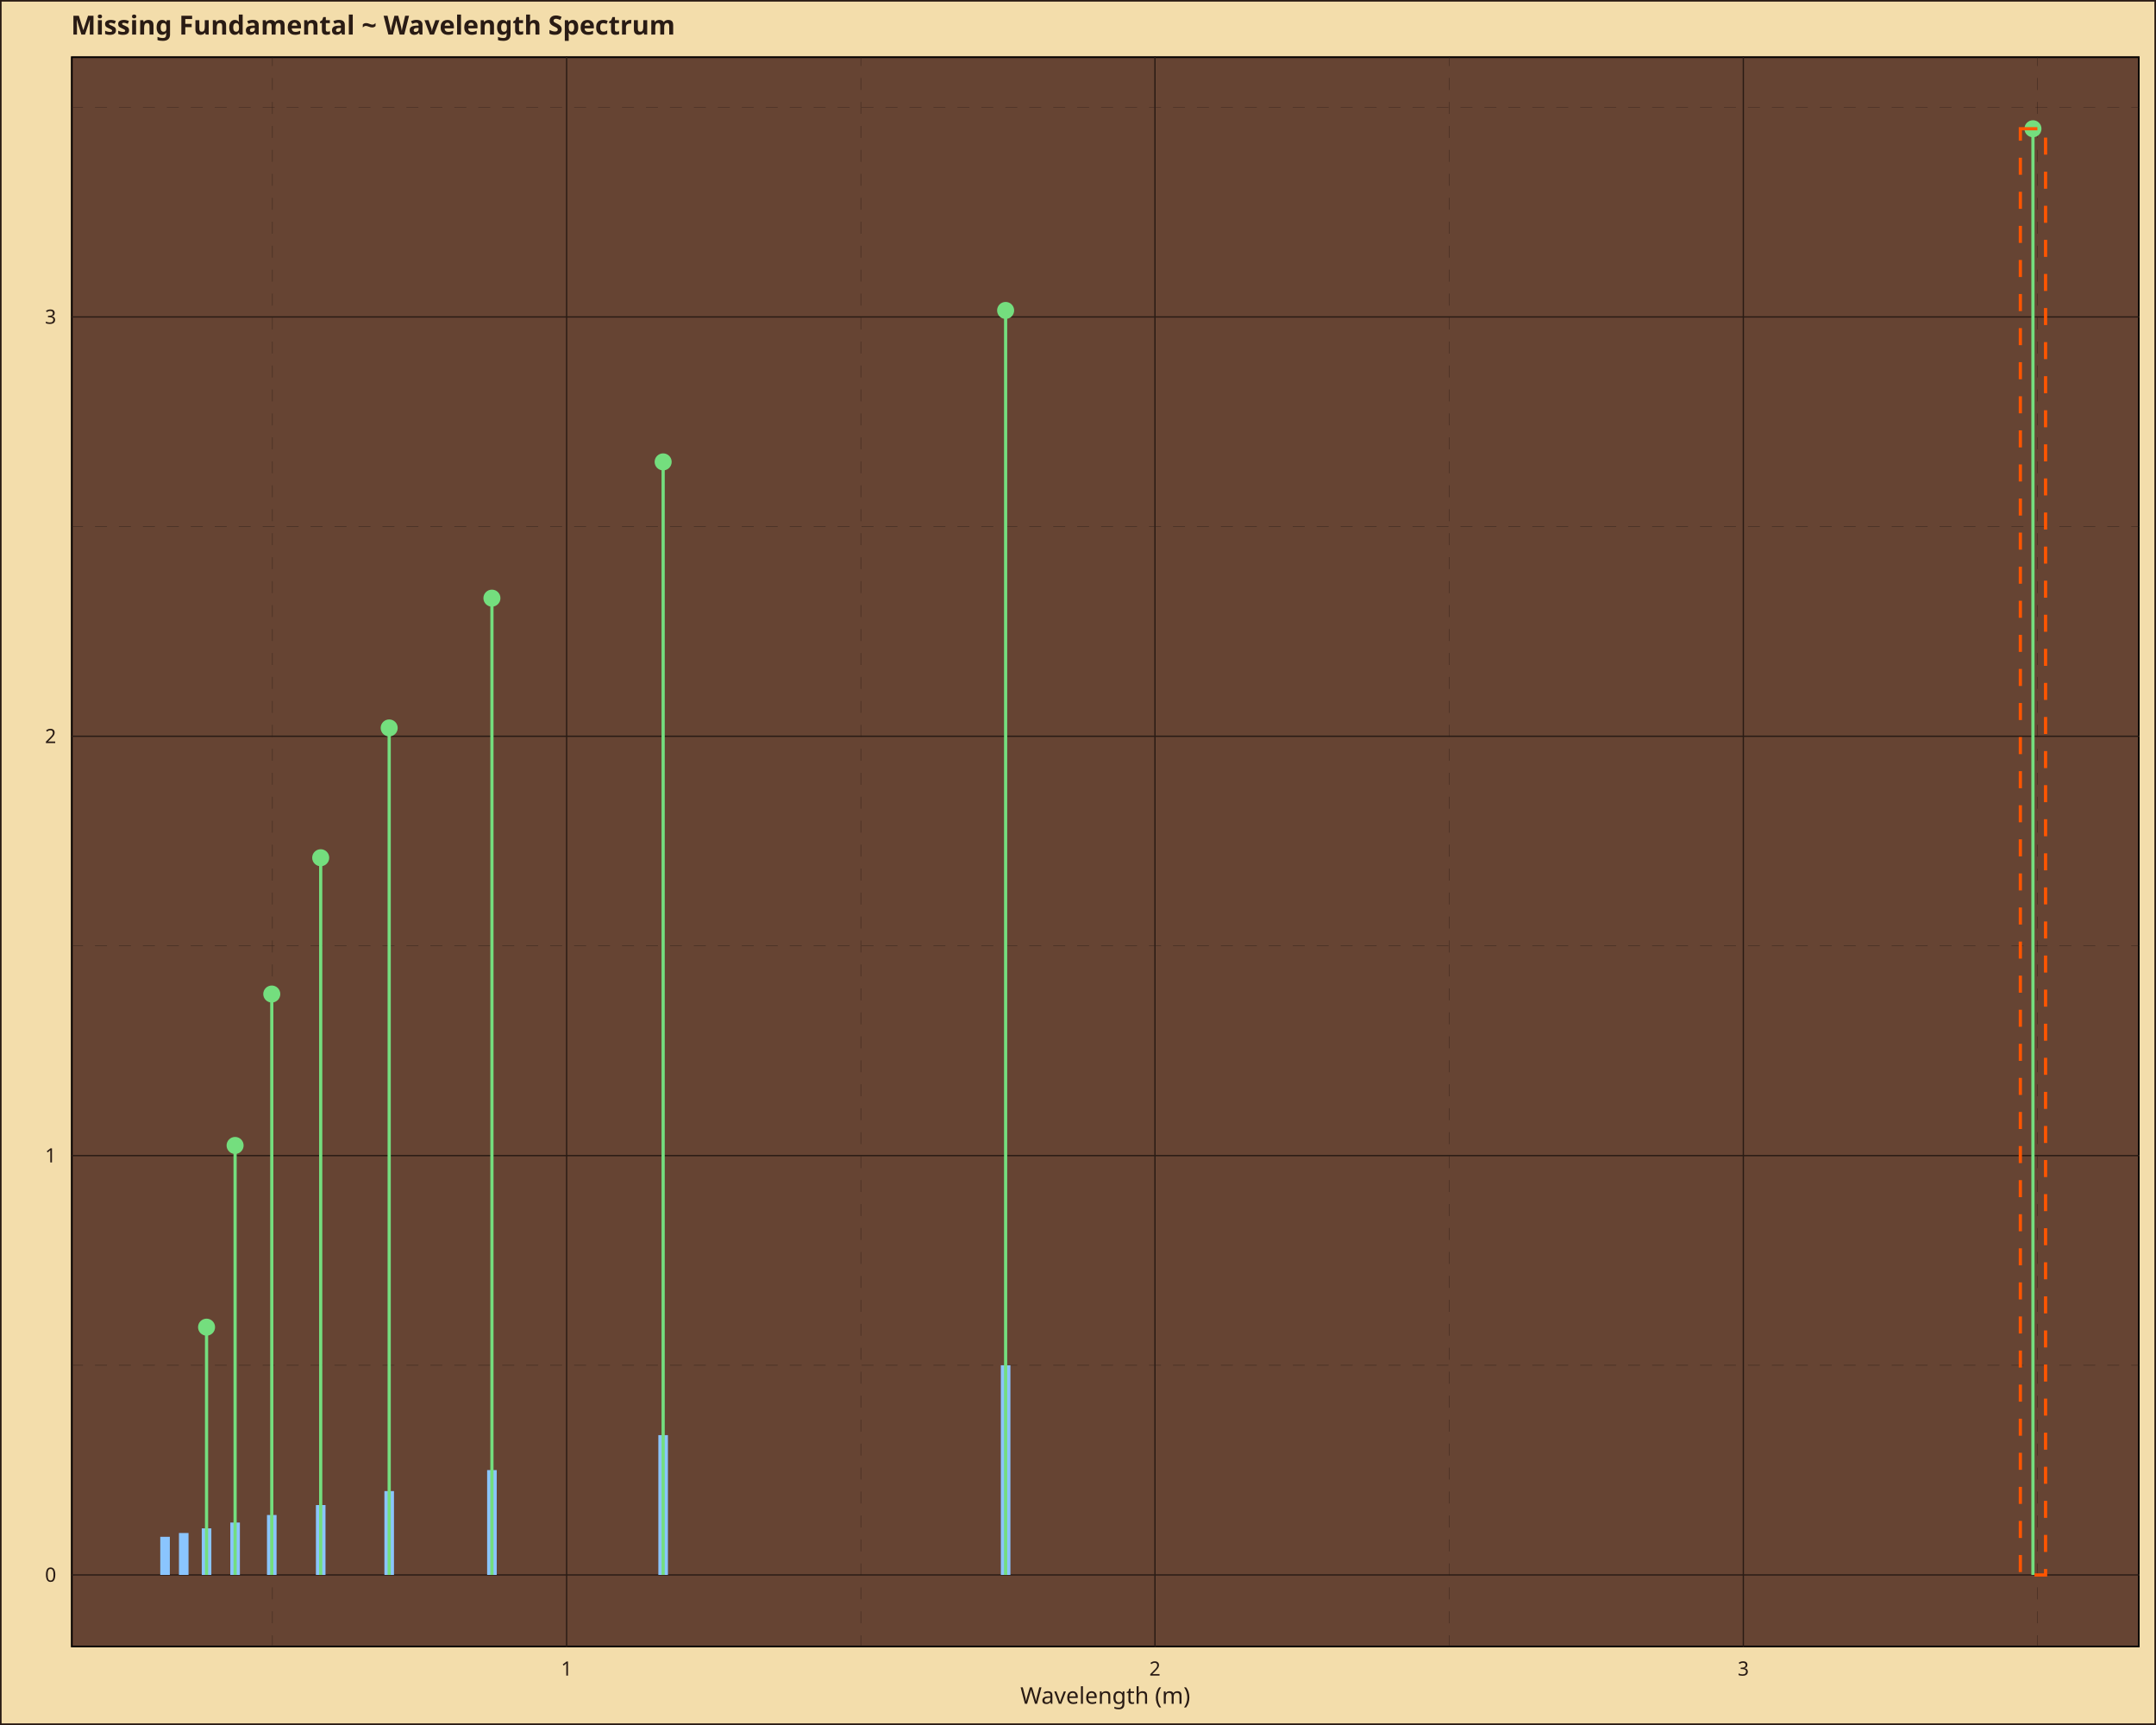
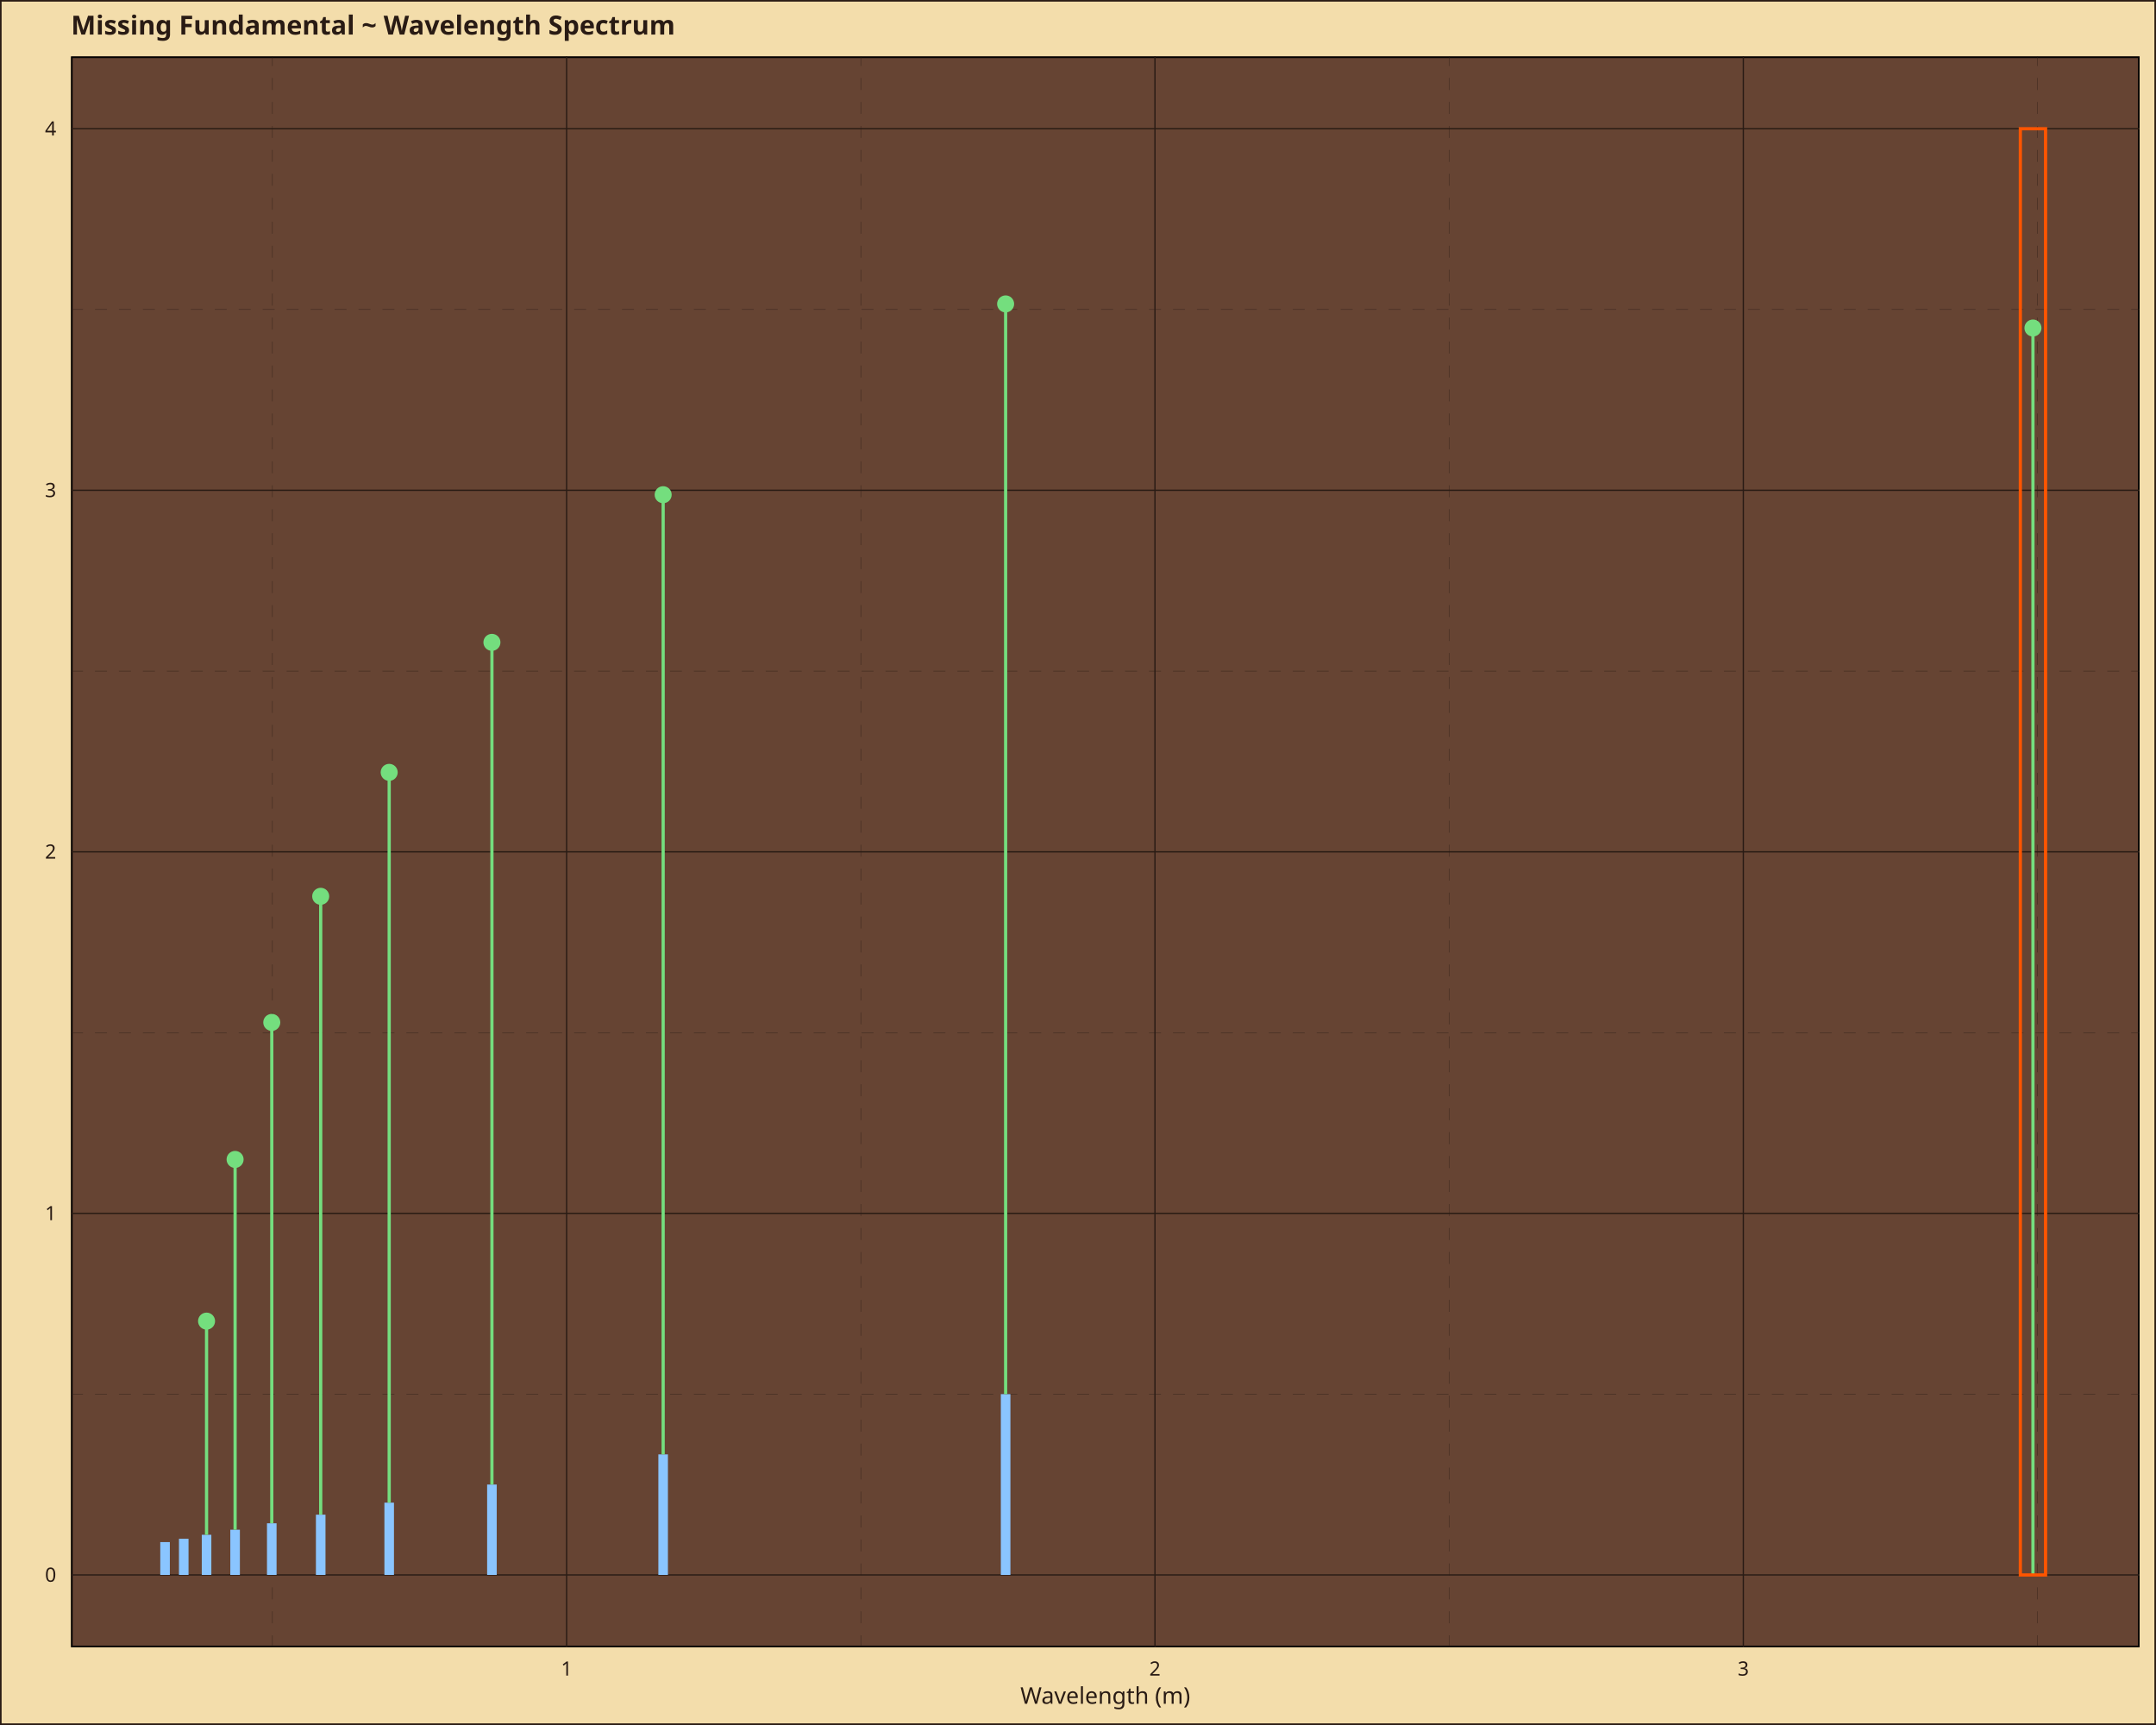
<svg xmlns="http://www.w3.org/2000/svg" class="svglite" data-engine-version="2.0" width="720.00pt" height="576.00pt" viewBox="0 0 720.00 576.00">
  <defs>
    <style type="text/css">
    .svglite line, .svglite polyline, .svglite polygon, .svglite path, .svglite rect, .svglite circle {
      fill: none;
      stroke: #000000;
      stroke-linecap: round;
      stroke-linejoin: round;
      stroke-miterlimit: 10.00;
    }
  </style>
  </defs>
  <rect width="100%" height="100%" style="stroke: none; fill: #FFFFFF;" />
  <defs>
    <clipPath id="cpMC4wMHw3MjAuMDB8MC4wMHw1NzYuMDA=">
      <rect x="0.00" y="0.00" width="720.00" height="576.00" />
    </clipPath>
  </defs>
  <g clip-path="url(#cpMC4wMHw3MjAuMDB8MC4wMHw1NzYuMDA=)">
    <rect x="0.00" y="0.00" width="720.00" height="576.00" style="stroke-width: 1.07; stroke: #291B14; fill: #F3DDAB;" />
  </g>
  <defs>
    <clipPath id="cpMjMuNzJ8NzE0LjUyfDE4Ljg0fDU1MC4wNA==">
      <rect x="23.72" y="18.84" width="690.80" height="531.20" />
    </clipPath>
  </defs>
  <g clip-path="url(#cpMjMuNzJ8NzE0LjUyfDE4Ljg0fDU1MC4wNA==)">
    <rect x="23.72" y="18.84" width="690.80" height="531.20" style="stroke-width: 1.07; fill: #664433;" />
-     <polyline points="23.72,455.88 714.52,455.88 " style="stroke-width: 0.11; stroke: #291B14; stroke-dasharray: 4.00,4.00; stroke-linecap: butt;" />
-     <polyline points="23.72,315.86 714.52,315.86 " style="stroke-width: 0.11; stroke: #291B14; stroke-dasharray: 4.00,4.00; stroke-linecap: butt;" />
-     <polyline points="23.72,175.84 714.52,175.84 " style="stroke-width: 0.11; stroke: #291B14; stroke-dasharray: 4.00,4.00; stroke-linecap: butt;" />
-     <polyline points="23.72,35.82 714.52,35.82 " style="stroke-width: 0.11; stroke: #291B14; stroke-dasharray: 4.00,4.00; stroke-linecap: butt;" />
+     <polyline points="23.72,465.53 714.52,465.53 " style="stroke-width: 0.11; stroke: #291B14; stroke-dasharray: 4.00,4.00; stroke-linecap: butt;" />
+     <polyline points="23.72,344.80 714.52,344.80 " style="stroke-width: 0.11; stroke: #291B14; stroke-dasharray: 4.00,4.00; stroke-linecap: butt;" />
+     <polyline points="23.72,224.08 714.52,224.08 " style="stroke-width: 0.11; stroke: #291B14; stroke-dasharray: 4.00,4.00; stroke-linecap: butt;" />
+     <polyline points="23.72,103.35 714.52,103.35 " style="stroke-width: 0.11; stroke: #291B14; stroke-dasharray: 4.00,4.00; stroke-linecap: butt;" />
    <polyline points="90.98,550.04 90.98,18.84 " style="stroke-width: 0.11; stroke: #291B14; stroke-dasharray: 4.00,4.00; stroke-linecap: butt;" />
    <polyline points="287.46,550.04 287.46,18.84 " style="stroke-width: 0.11; stroke: #291B14; stroke-dasharray: 4.00,4.00; stroke-linecap: butt;" />
    <polyline points="483.94,550.04 483.94,18.84 " style="stroke-width: 0.11; stroke: #291B14; stroke-dasharray: 4.00,4.00; stroke-linecap: butt;" />
    <polyline points="680.43,550.04 680.43,18.84 " style="stroke-width: 0.11; stroke: #291B14; stroke-dasharray: 4.00,4.00; stroke-linecap: butt;" />
    <polyline points="23.72,525.89 714.52,525.89 " style="stroke-width: 0.43; stroke: #291B14; stroke-linecap: butt;" />
-     <polyline points="23.72,385.87 714.52,385.87 " style="stroke-width: 0.43; stroke: #291B14; stroke-linecap: butt;" />
-     <polyline points="23.72,245.85 714.52,245.85 " style="stroke-width: 0.43; stroke: #291B14; stroke-linecap: butt;" />
-     <polyline points="23.72,105.83 714.52,105.83 " style="stroke-width: 0.43; stroke: #291B14; stroke-linecap: butt;" />
+     <polyline points="23.72,405.17 714.52,405.17 " style="stroke-width: 0.43; stroke: #291B14; stroke-linecap: butt;" />
+     <polyline points="23.72,284.44 714.52,284.44 " style="stroke-width: 0.43; stroke: #291B14; stroke-linecap: butt;" />
+     <polyline points="23.72,163.71 714.52,163.71 " style="stroke-width: 0.43; stroke: #291B14; stroke-linecap: butt;" />
+     <polyline points="23.72,42.99 714.52,42.99 " style="stroke-width: 0.43; stroke: #291B14; stroke-linecap: butt;" />
    <polyline points="189.22,550.04 189.22,18.84 " style="stroke-width: 0.43; stroke: #291B14; stroke-linecap: butt;" />
    <polyline points="385.70,550.04 385.70,18.84 " style="stroke-width: 0.43; stroke: #291B14; stroke-linecap: butt;" />
    <polyline points="582.19,550.04 582.19,18.84 " style="stroke-width: 0.43; stroke: #291B14; stroke-linecap: butt;" />
-     <line x1="55.12" y1="513.16" x2="55.12" y2="525.89" style="stroke-width: 3.20; stroke: #8AC5FF; stroke-linecap: butt;" />
-     <line x1="61.36" y1="511.89" x2="61.36" y2="525.89" style="stroke-width: 3.20; stroke: #8AC5FF; stroke-linecap: butt;" />
-     <line x1="68.98" y1="510.34" x2="68.98" y2="525.89" style="stroke-width: 3.20; stroke: #8AC5FF; stroke-linecap: butt;" />
-     <line x1="78.51" y1="508.39" x2="78.51" y2="525.89" style="stroke-width: 3.20; stroke: #8AC5FF; stroke-linecap: butt;" />
-     <line x1="90.76" y1="505.89" x2="90.76" y2="525.89" style="stroke-width: 3.20; stroke: #8AC5FF; stroke-linecap: butt;" />
-     <line x1="107.10" y1="502.56" x2="107.10" y2="525.89" style="stroke-width: 3.20; stroke: #8AC5FF; stroke-linecap: butt;" />
-     <line x1="129.97" y1="497.89" x2="129.97" y2="525.89" style="stroke-width: 3.20; stroke: #8AC5FF; stroke-linecap: butt;" />
-     <line x1="164.28" y1="490.89" x2="164.28" y2="525.89" style="stroke-width: 3.20; stroke: #8AC5FF; stroke-linecap: butt;" />
-     <line x1="221.46" y1="479.22" x2="221.46" y2="525.89" style="stroke-width: 3.20; stroke: #8AC5FF; stroke-linecap: butt;" />
-     <line x1="335.83" y1="455.88" x2="335.83" y2="525.89" style="stroke-width: 3.20; stroke: #8AC5FF; stroke-linecap: butt;" />
-     <line x1="68.98" y1="525.89" x2="68.98" y2="443.16" style="stroke-width: 1.07; stroke: #74DE7E; stroke-linecap: butt;" />
-     <line x1="78.51" y1="525.89" x2="78.51" y2="382.48" style="stroke-width: 1.07; stroke: #74DE7E; stroke-linecap: butt;" />
-     <line x1="90.76" y1="525.89" x2="90.76" y2="331.92" style="stroke-width: 1.07; stroke: #74DE7E; stroke-linecap: butt;" />
-     <line x1="107.10" y1="525.89" x2="107.10" y2="286.41" style="stroke-width: 1.07; stroke: #74DE7E; stroke-linecap: butt;" />
-     <line x1="129.97" y1="525.89" x2="129.97" y2="243.07" style="stroke-width: 1.07; stroke: #74DE7E; stroke-linecap: butt;" />
-     <line x1="164.28" y1="525.89" x2="164.28" y2="199.73" style="stroke-width: 1.07; stroke: #74DE7E; stroke-linecap: butt;" />
-     <line x1="221.46" y1="525.89" x2="221.46" y2="154.23" style="stroke-width: 1.07; stroke: #74DE7E; stroke-linecap: butt;" />
-     <line x1="335.83" y1="525.89" x2="335.83" y2="103.66" style="stroke-width: 1.07; stroke: #74DE7E; stroke-linecap: butt;" />
-     <line x1="678.91" y1="525.89" x2="678.91" y2="42.99" style="stroke-width: 1.07; stroke: #74DE7E; stroke-linecap: butt;" />
-     <circle cx="68.98" cy="443.16" r="2.49" style="stroke-width: 0.71; stroke: #74DE7E; fill: #74DE7E;" />
-     <circle cx="78.51" cy="382.48" r="2.49" style="stroke-width: 0.71; stroke: #74DE7E; fill: #74DE7E;" />
-     <circle cx="90.76" cy="331.92" r="2.49" style="stroke-width: 0.71; stroke: #74DE7E; fill: #74DE7E;" />
-     <circle cx="107.10" cy="286.41" r="2.49" style="stroke-width: 0.71; stroke: #74DE7E; fill: #74DE7E;" />
-     <circle cx="129.97" cy="243.07" r="2.49" style="stroke-width: 0.71; stroke: #74DE7E; fill: #74DE7E;" />
-     <circle cx="164.28" cy="199.73" r="2.49" style="stroke-width: 0.71; stroke: #74DE7E; fill: #74DE7E;" />
-     <circle cx="221.46" cy="154.23" r="2.49" style="stroke-width: 0.71; stroke: #74DE7E; fill: #74DE7E;" />
-     <circle cx="335.83" cy="103.66" r="2.49" style="stroke-width: 0.71; stroke: #74DE7E; fill: #74DE7E;" />
-     <circle cx="678.91" cy="42.99" r="2.49" style="stroke-width: 0.71; stroke: #74DE7E; fill: #74DE7E;" />
-     <rect x="674.70" y="42.99" width="8.42" height="482.91" style="stroke-width: 1.07; stroke: #FF5500; stroke-dasharray: 5.69,5.69; stroke-linecap: butt; stroke-linejoin: miter;" />
+     <line x1="55.12" y1="514.92" x2="55.12" y2="525.89" style="stroke-width: 3.20; stroke: #8AC5FF; stroke-linecap: butt;" />
+     <line x1="61.36" y1="513.82" x2="61.36" y2="525.89" style="stroke-width: 3.20; stroke: #8AC5FF; stroke-linecap: butt;" />
+     <line x1="68.98" y1="512.48" x2="68.98" y2="525.89" style="stroke-width: 3.20; stroke: #8AC5FF; stroke-linecap: butt;" />
+     <line x1="78.51" y1="510.80" x2="78.51" y2="525.89" style="stroke-width: 3.20; stroke: #8AC5FF; stroke-linecap: butt;" />
+     <line x1="90.76" y1="508.65" x2="90.76" y2="525.89" style="stroke-width: 3.20; stroke: #8AC5FF; stroke-linecap: butt;" />
+     <line x1="107.10" y1="505.77" x2="107.10" y2="525.89" style="stroke-width: 3.20; stroke: #8AC5FF; stroke-linecap: butt;" />
+     <line x1="129.97" y1="501.75" x2="129.97" y2="525.89" style="stroke-width: 3.20; stroke: #8AC5FF; stroke-linecap: butt;" />
+     <line x1="164.28" y1="495.71" x2="164.28" y2="525.89" style="stroke-width: 3.20; stroke: #8AC5FF; stroke-linecap: butt;" />
+     <line x1="221.46" y1="485.65" x2="221.46" y2="525.89" style="stroke-width: 3.20; stroke: #8AC5FF; stroke-linecap: butt;" />
+     <line x1="335.83" y1="465.53" x2="335.83" y2="525.89" style="stroke-width: 3.20; stroke: #8AC5FF; stroke-linecap: butt;" />
+     <line x1="68.98" y1="512.48" x2="68.98" y2="441.14" style="stroke-width: 1.07; stroke: #74DE7E; stroke-linecap: butt;" />
+     <line x1="78.51" y1="510.80" x2="78.51" y2="387.15" style="stroke-width: 1.07; stroke: #74DE7E; stroke-linecap: butt;" />
+     <line x1="90.76" y1="508.65" x2="90.76" y2="341.40" style="stroke-width: 1.07; stroke: #74DE7E; stroke-linecap: butt;" />
+     <line x1="107.10" y1="505.77" x2="107.10" y2="299.29" style="stroke-width: 1.07; stroke: #74DE7E; stroke-linecap: butt;" />
+     <line x1="129.97" y1="501.75" x2="129.97" y2="257.90" style="stroke-width: 1.07; stroke: #74DE7E; stroke-linecap: butt;" />
+     <line x1="164.28" y1="495.71" x2="164.28" y2="214.49" style="stroke-width: 1.07; stroke: #74DE7E; stroke-linecap: butt;" />
+     <line x1="221.46" y1="485.65" x2="221.46" y2="165.19" style="stroke-width: 1.07; stroke: #74DE7E; stroke-linecap: butt;" />
+     <line x1="335.83" y1="465.53" x2="335.83" y2="101.48" style="stroke-width: 1.07; stroke: #74DE7E; stroke-linecap: butt;" />
+     <line x1="678.91" y1="525.89" x2="678.91" y2="109.53" style="stroke-width: 1.07; stroke: #74DE7E; stroke-linecap: butt;" />
+     <circle cx="68.98" cy="441.14" r="2.49" style="stroke-width: 0.71; stroke: #74DE7E; fill: #74DE7E;" />
+     <circle cx="78.51" cy="387.15" r="2.49" style="stroke-width: 0.71; stroke: #74DE7E; fill: #74DE7E;" />
+     <circle cx="90.76" cy="341.40" r="2.49" style="stroke-width: 0.71; stroke: #74DE7E; fill: #74DE7E;" />
+     <circle cx="107.10" cy="299.29" r="2.49" style="stroke-width: 0.71; stroke: #74DE7E; fill: #74DE7E;" />
+     <circle cx="129.97" cy="257.90" r="2.49" style="stroke-width: 0.71; stroke: #74DE7E; fill: #74DE7E;" />
+     <circle cx="164.28" cy="214.49" r="2.49" style="stroke-width: 0.71; stroke: #74DE7E; fill: #74DE7E;" />
+     <circle cx="221.46" cy="165.19" r="2.49" style="stroke-width: 0.71; stroke: #74DE7E; fill: #74DE7E;" />
+     <circle cx="335.83" cy="101.48" r="2.49" style="stroke-width: 0.71; stroke: #74DE7E; fill: #74DE7E;" />
+     <circle cx="678.91" cy="109.53" r="2.49" style="stroke-width: 0.71; stroke: #74DE7E; fill: #74DE7E;" />
+     <rect x="674.70" y="42.99" width="8.42" height="482.91" style="stroke-width: 1.07; stroke: #FF5500; stroke-linecap: butt; stroke-linejoin: miter;" />
  </g>
  <g clip-path="url(#cpMC4wMHw3MjAuMDB8MC4wMHw1NzYuMDA=)">
    <text x="18.79" y="528.17" text-anchor="end" style="font-size: 6.60px; fill: #291B14; font-family: sans;" textLength="3.67px" lengthAdjust="spacingAndGlyphs">0</text>
-     <text x="18.79" y="388.15" text-anchor="end" style="font-size: 6.60px; fill: #291B14; font-family: sans;" textLength="3.67px" lengthAdjust="spacingAndGlyphs">1</text>
-     <text x="18.79" y="248.13" text-anchor="end" style="font-size: 6.60px; fill: #291B14; font-family: sans;" textLength="3.67px" lengthAdjust="spacingAndGlyphs">2</text>
-     <text x="18.79" y="108.11" text-anchor="end" style="font-size: 6.60px; fill: #291B14; font-family: sans;" textLength="3.67px" lengthAdjust="spacingAndGlyphs">3</text>
+     <text x="18.79" y="407.44" text-anchor="end" style="font-size: 6.60px; fill: #291B14; font-family: sans;" textLength="3.67px" lengthAdjust="spacingAndGlyphs">1</text>
+     <text x="18.79" y="286.71" text-anchor="end" style="font-size: 6.60px; fill: #291B14; font-family: sans;" textLength="3.67px" lengthAdjust="spacingAndGlyphs">2</text>
+     <text x="18.79" y="165.99" text-anchor="end" style="font-size: 6.60px; fill: #291B14; font-family: sans;" textLength="3.67px" lengthAdjust="spacingAndGlyphs">3</text>
+     <text x="18.79" y="45.26" text-anchor="end" style="font-size: 6.60px; fill: #291B14; font-family: sans;" textLength="3.67px" lengthAdjust="spacingAndGlyphs">4</text>
    <text x="189.22" y="559.51" text-anchor="middle" style="font-size: 6.60px; fill: #291B14; font-family: sans;" textLength="3.67px" lengthAdjust="spacingAndGlyphs">1</text>
    <text x="385.70" y="559.51" text-anchor="middle" style="font-size: 6.60px; fill: #291B14; font-family: sans;" textLength="3.67px" lengthAdjust="spacingAndGlyphs">2</text>
    <text x="582.19" y="559.51" text-anchor="middle" style="font-size: 6.60px; fill: #291B14; font-family: sans;" textLength="3.67px" lengthAdjust="spacingAndGlyphs">3</text>
    <text x="369.12" y="568.92" text-anchor="middle" style="font-size: 7.70px; fill: #291B14; font-family: sans;" textLength="54.35px" lengthAdjust="spacingAndGlyphs">Wavelength (m)</text>
    <text x="23.72" y="11.54" style="font-size: 8.80px; font-weight: bold; fill: #291B14; font-family: sans;" textLength="180.27px" lengthAdjust="spacingAndGlyphs">Missing Fundamental ~ Wavelength Spectrum</text>
  </g>
</svg>
